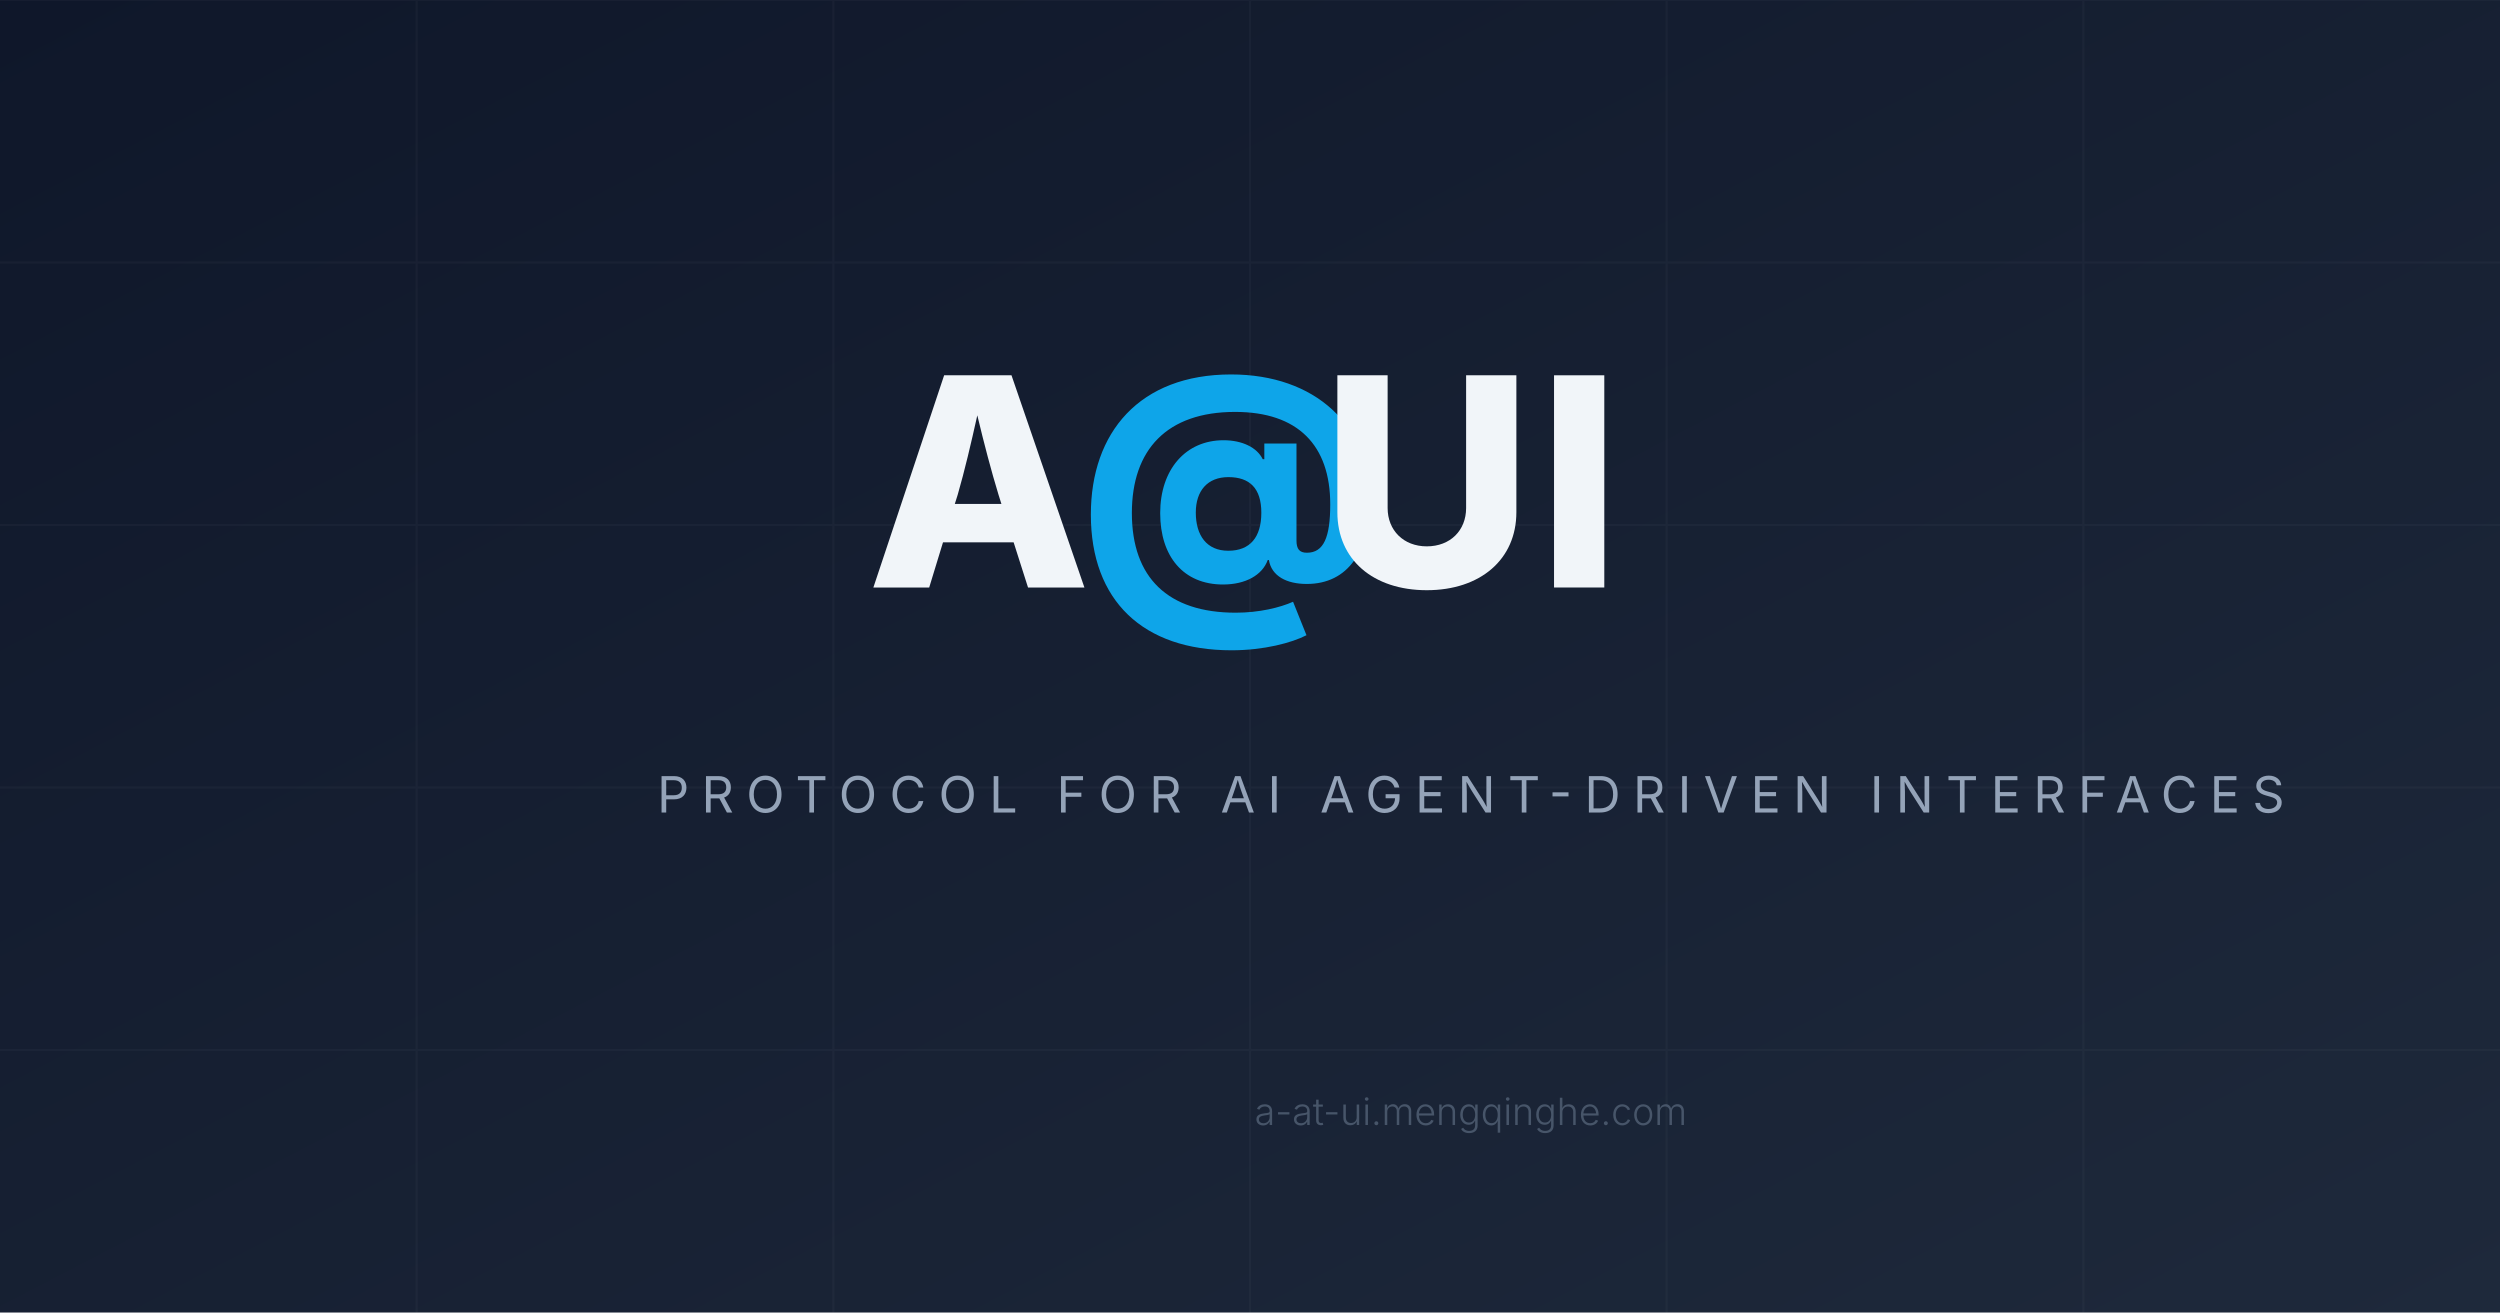
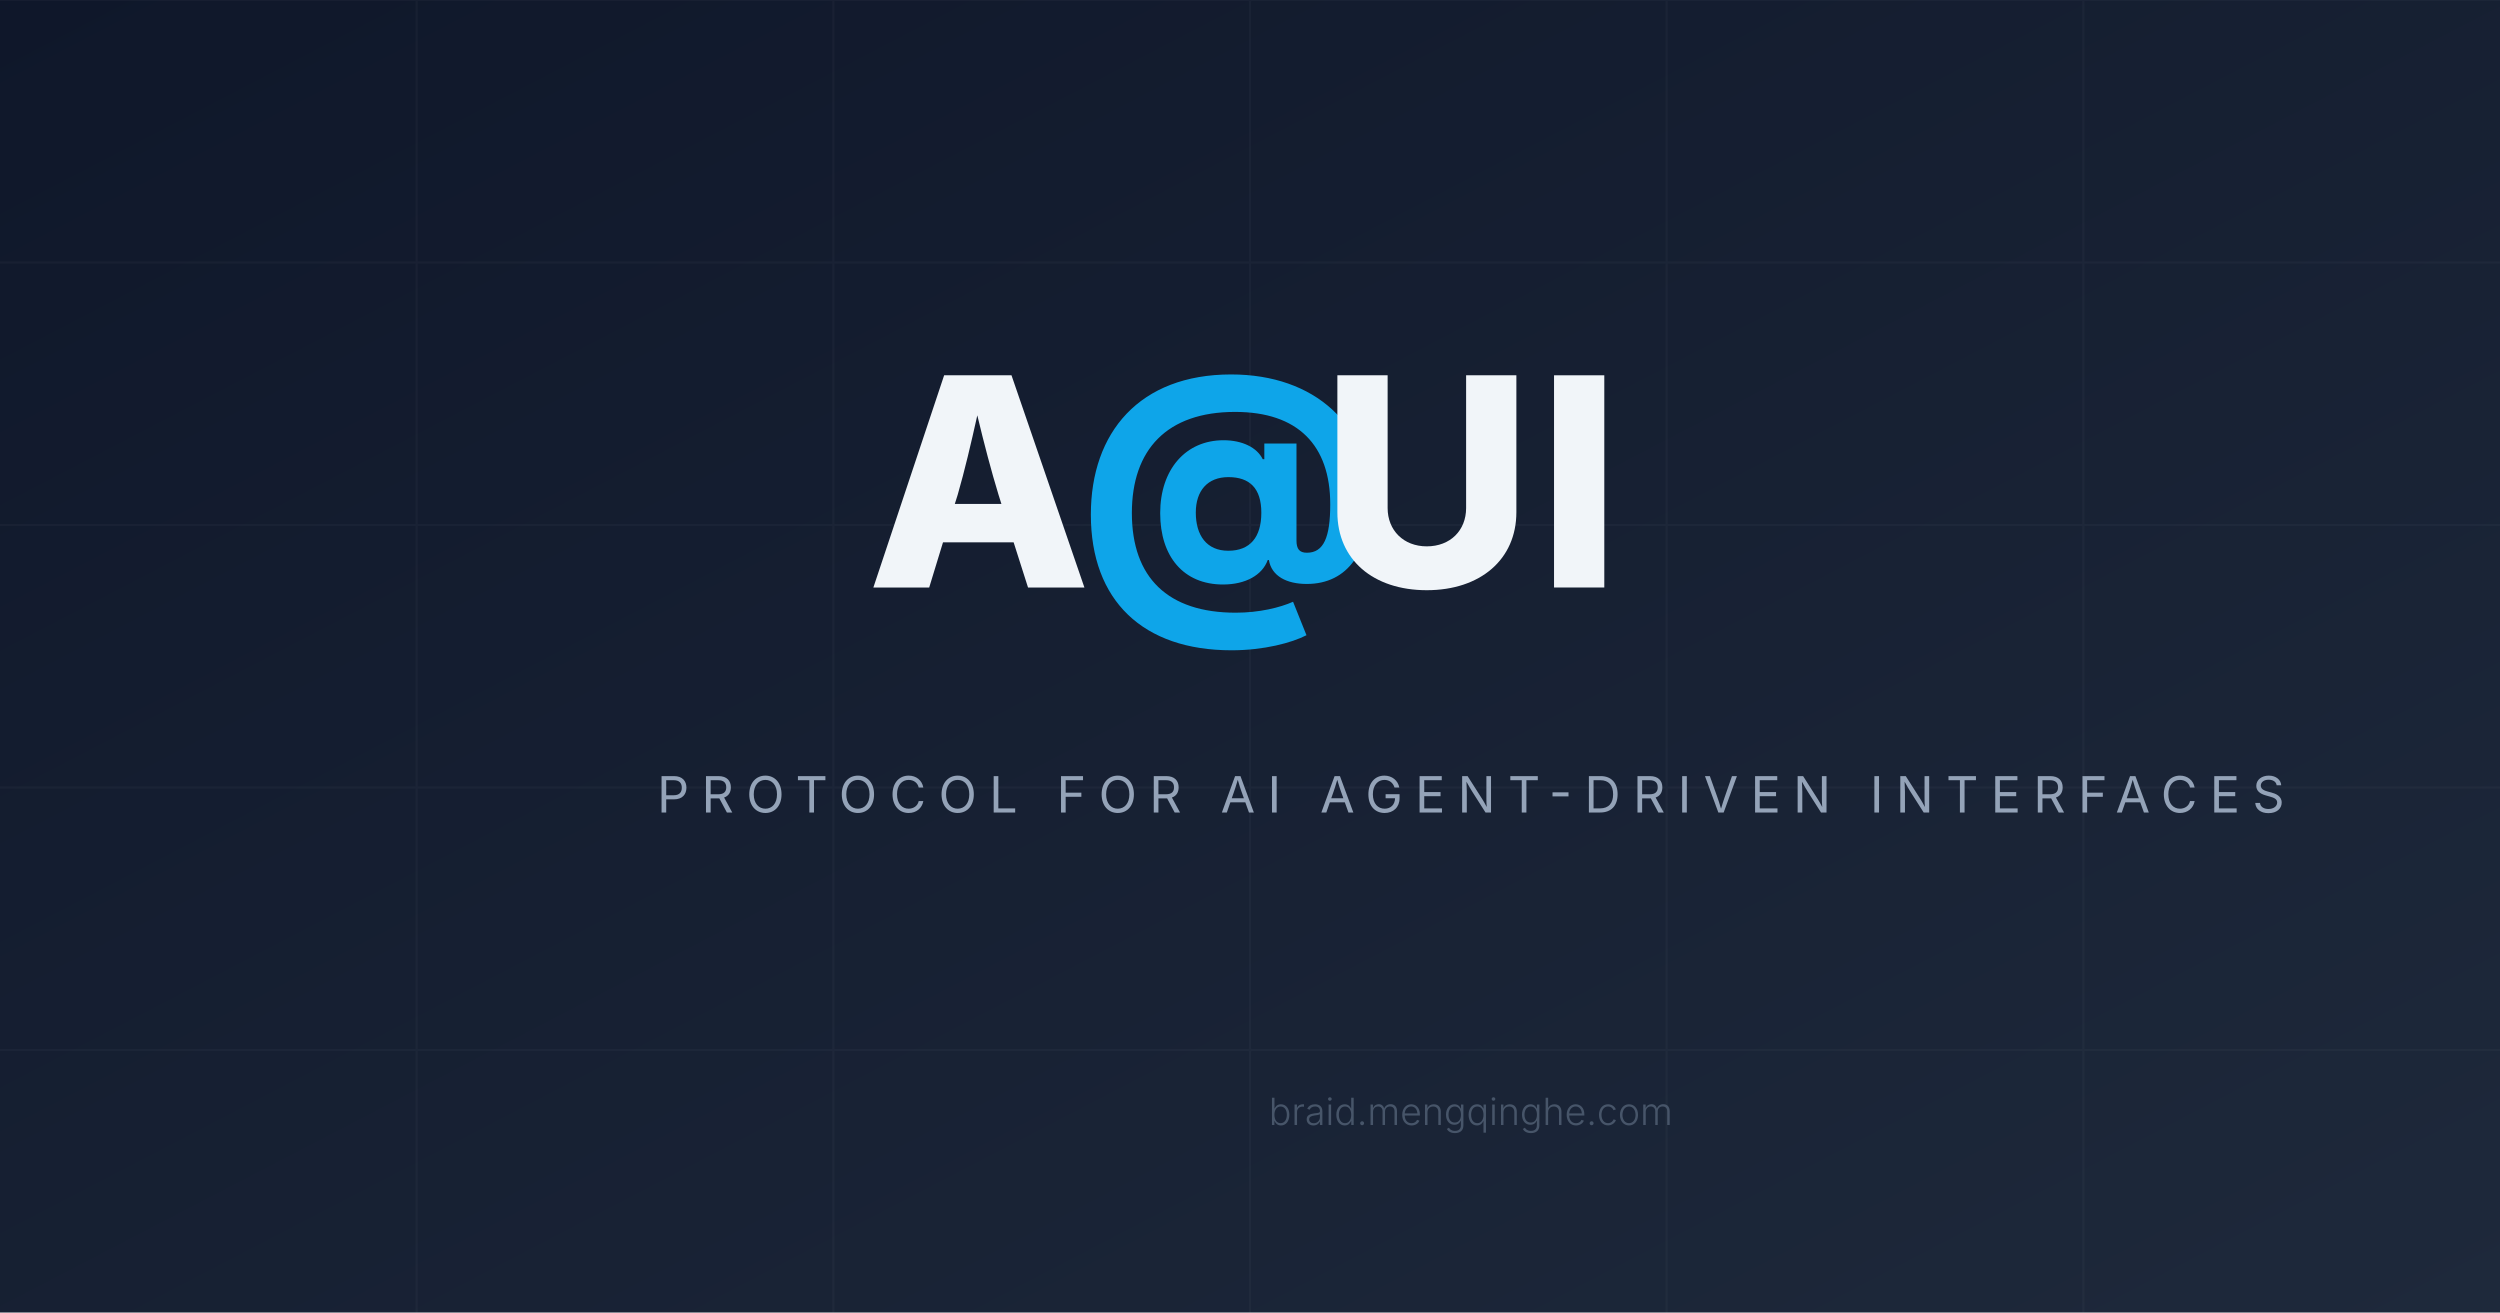
<svg xmlns="http://www.w3.org/2000/svg" viewBox="0 0 1200 630" fill="none">
  <defs>
    <linearGradient id="bg" x1="0" y1="0" x2="1" y2="1">
      <stop offset="0%" stop-color="#0F172A" />
      <stop offset="100%" stop-color="#1E293B" />
    </linearGradient>
  </defs>
  <rect width="1200" height="630" fill="url(#bg)" />
  <g opacity="0.03" stroke="#FFFFFF">
    <line x1="0" y1="0" x2="1200" y2="0" stroke-width="1" />
    <line x1="0" y1="126" x2="1200" y2="126" stroke-width="1" />
    <line x1="0" y1="252" x2="1200" y2="252" stroke-width="1" />
    <line x1="0" y1="378" x2="1200" y2="378" stroke-width="1" />
    <line x1="0" y1="504" x2="1200" y2="504" stroke-width="1" />
    <line x1="200" y1="0" x2="200" y2="630" stroke-width="1" />
    <line x1="400" y1="0" x2="400" y2="630" stroke-width="1" />
    <line x1="600" y1="0" x2="600" y2="630" stroke-width="1" />
    <line x1="800" y1="0" x2="800" y2="630" stroke-width="1" />
    <line x1="1000" y1="0" x2="1000" y2="630" stroke-width="1" />
  </g>
  <g transform="translate(106, 0)">
    <text x="310" y="282" font-family="system-ui, -apple-system, sans-serif" font-size="140" font-weight="800" fill="#F1F5F9">A</text>
    <text x="412" y="282" font-family="system-ui, -apple-system, sans-serif" font-size="140" font-weight="800" fill="#0EA5E9">@</text>
    <text x="528" y="282" font-family="system-ui, -apple-system, sans-serif" font-size="140" font-weight="800" fill="#F1F5F9">U</text>
    <text x="632" y="282" font-family="system-ui, -apple-system, sans-serif" font-size="140" font-weight="800" fill="#F1F5F9">I</text>
    <text x="600" y="390" font-family="system-ui, -apple-system, sans-serif" font-size="24" font-weight="400" fill="#94A3B8" text-anchor="middle" letter-spacing="6">PROTOCOL FOR AI AGENT-DRIVEN INTERFACES</text>
-     <text x="600" y="540" font-family="system-ui, -apple-system, sans-serif" font-size="18" font-weight="300" fill="#475569" text-anchor="middle">a-at-ui.mengqinghe.com</text>
+     <text x="600" y="540" font-family="system-ui, -apple-system, sans-serif" font-size="18" font-weight="300" fill="#475569" text-anchor="middle">braid.mengqinghe.com</text>
  </g>
</svg>
